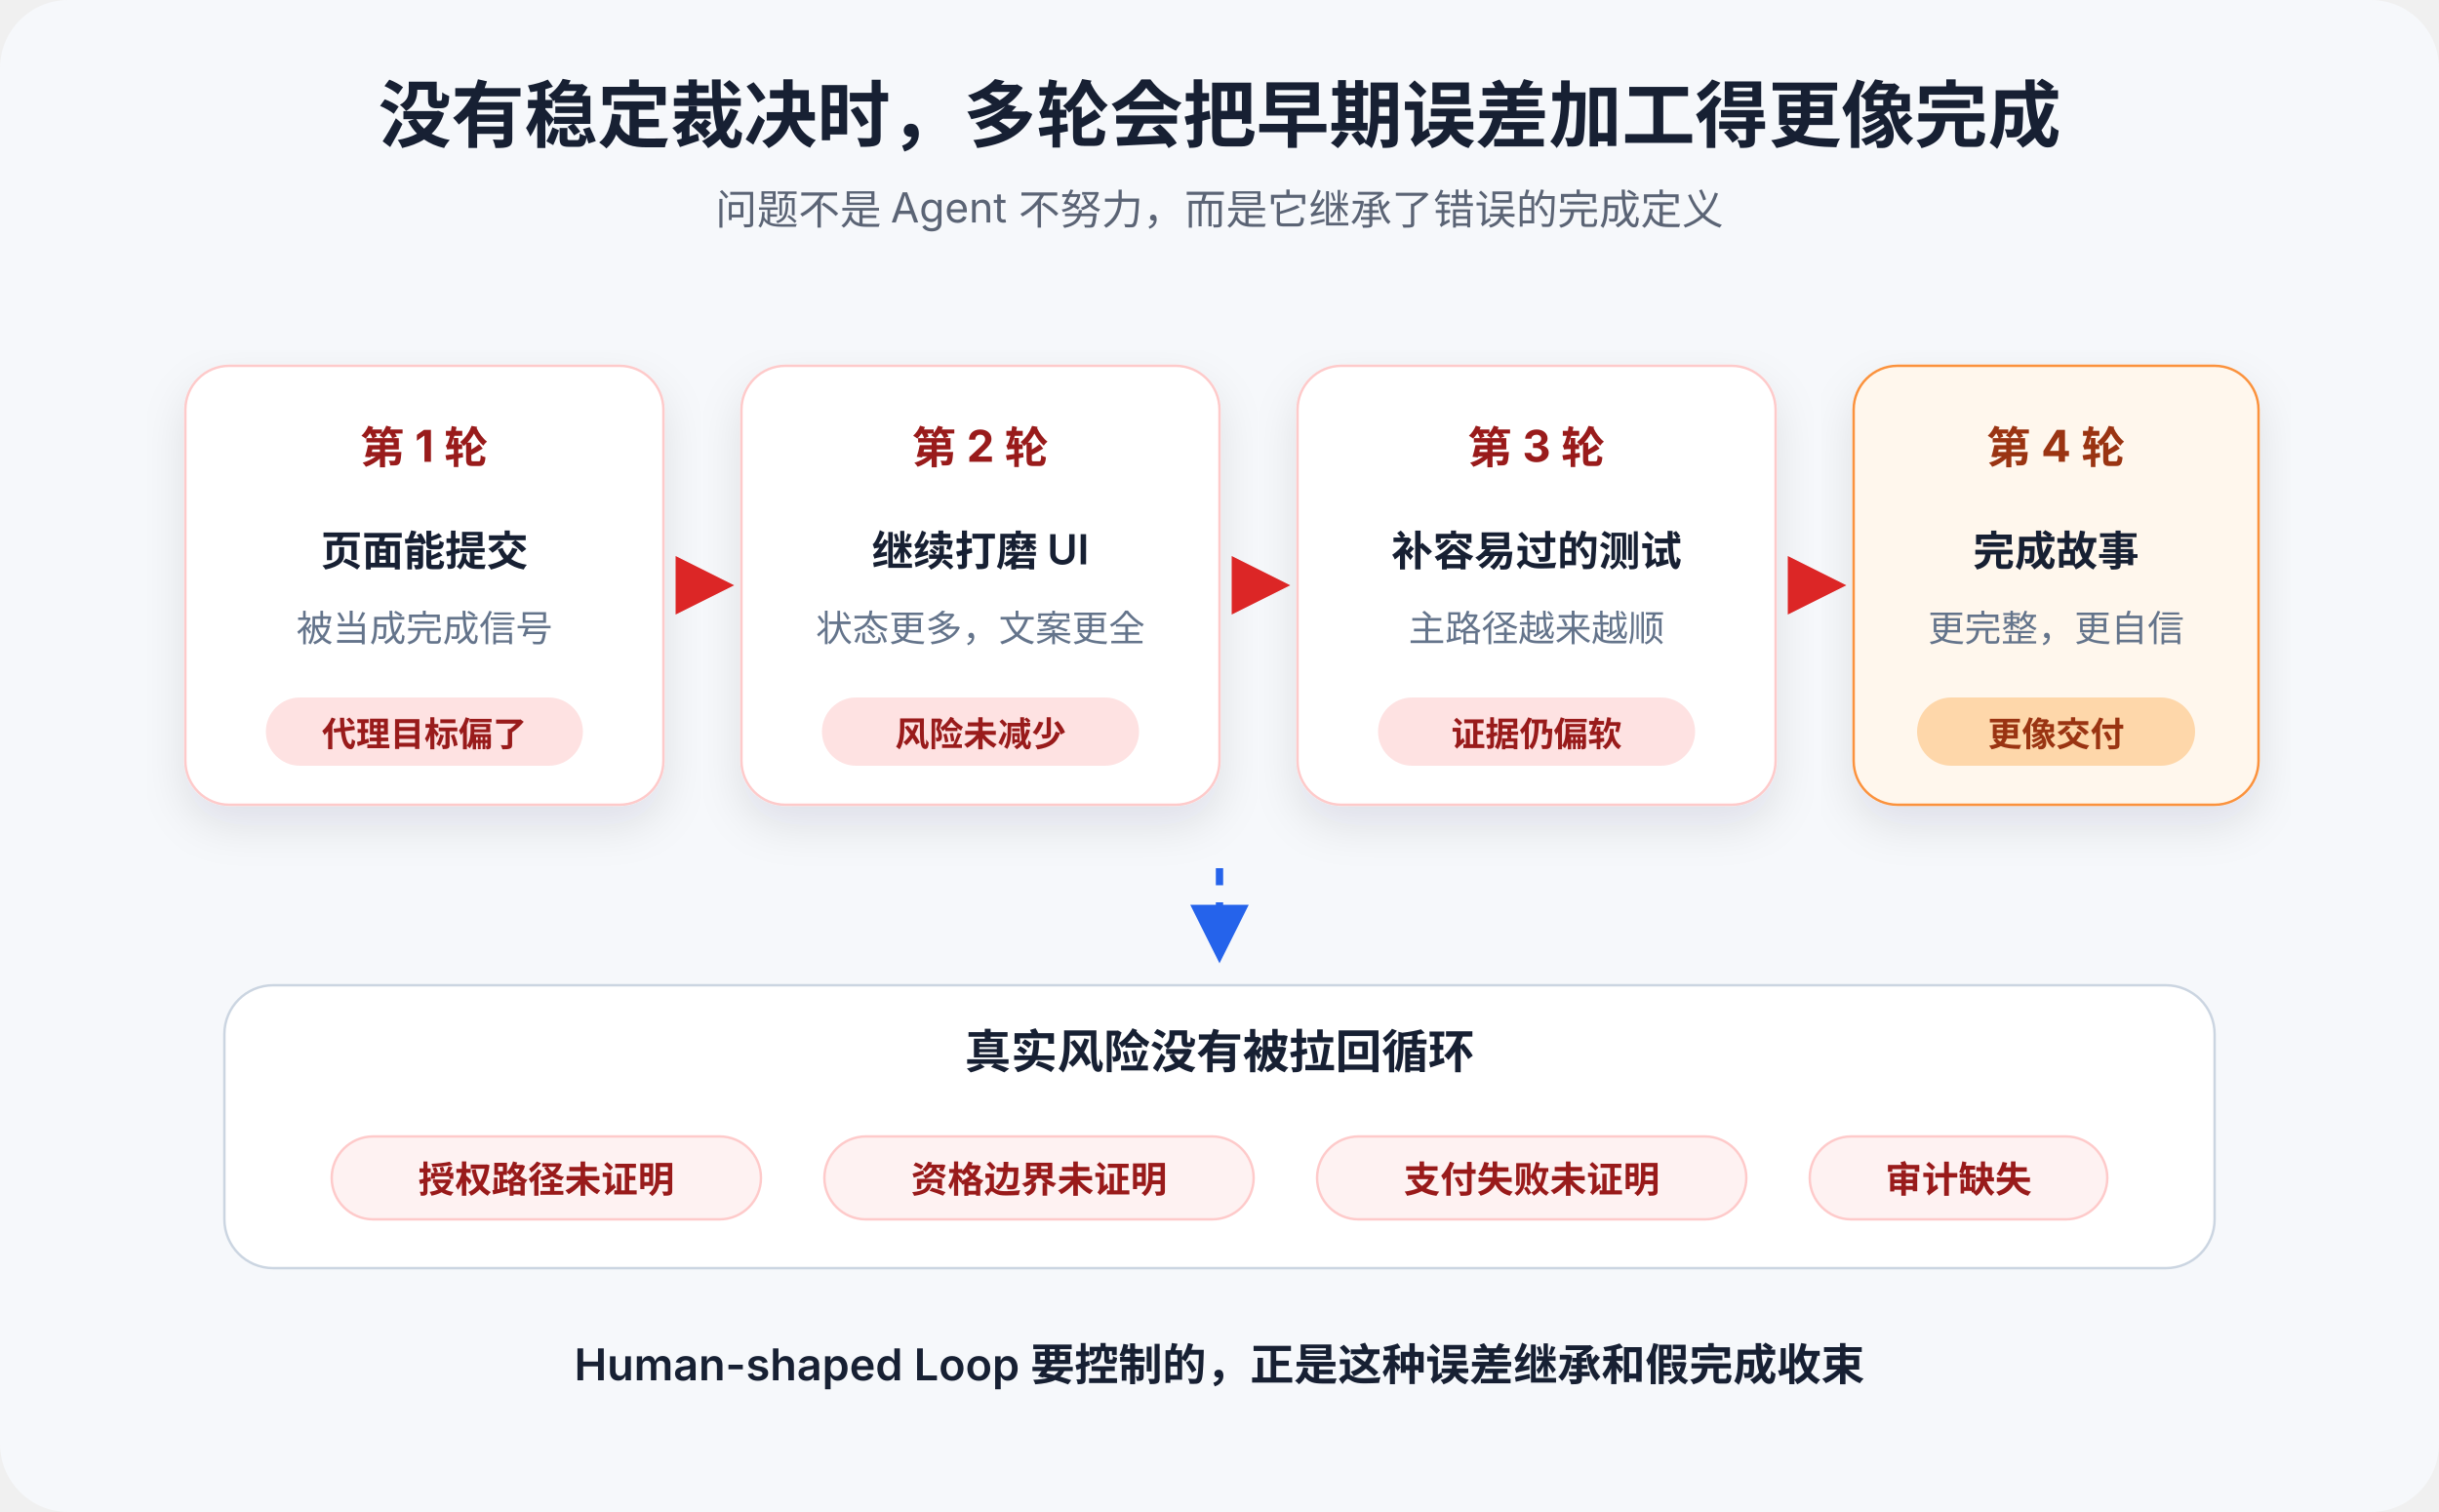
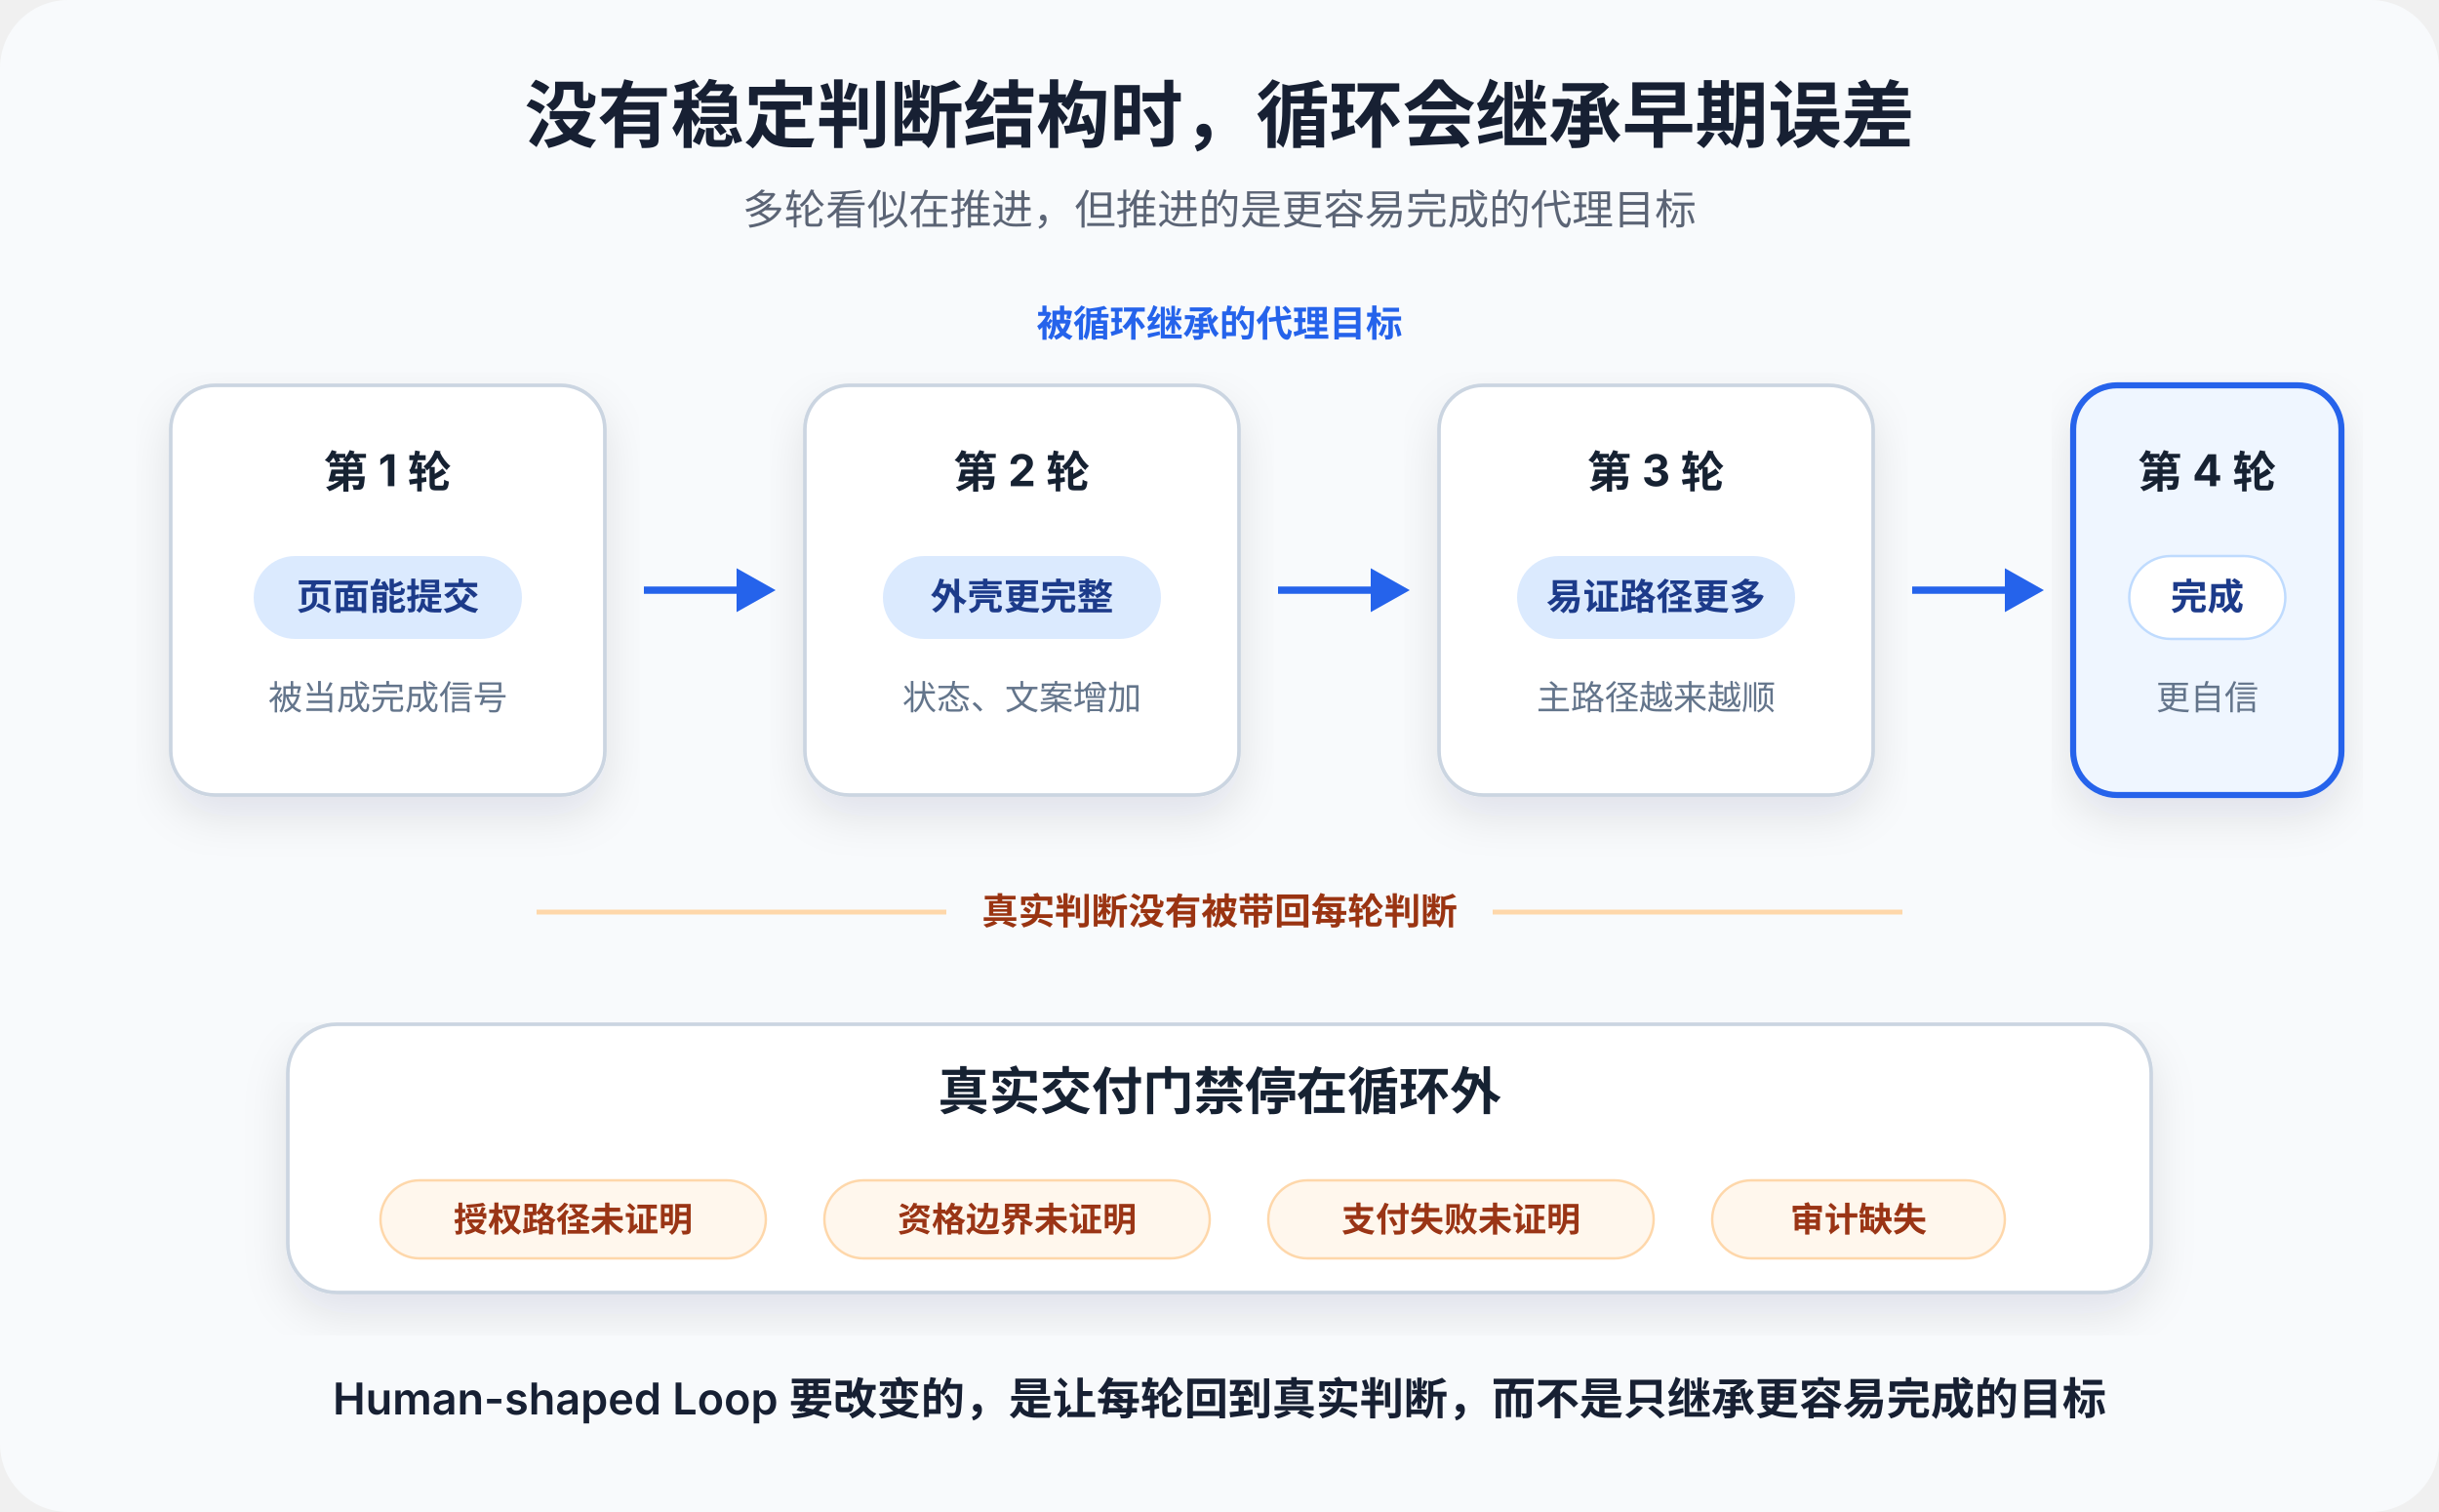
<svg xmlns="http://www.w3.org/2000/svg" width="1000" height="620" viewBox="0 0 1000 620" role="img" aria-labelledby="title desc">
  <defs>
-     <marker id="arrow-red" markerWidth="12" markerHeight="12" refX="9" refY="6" orient="auto">
-       <path d="M2 2 L10 6 L2 10 Z" fill="#dc2626" />
-     </marker>
-     <marker id="arrow-blue" markerWidth="12" markerHeight="12" refX="9" refY="6" orient="auto">
-       <path d="M2 2 L10 6 L2 10 Z" fill="#2563eb" />
-     </marker>
    <filter id="shadow" x="-8%" y="-8%" width="116%" height="124%">
      <feDropShadow dx="0" dy="8" stdDeviation="9" flood-color="#0f172a" flood-opacity="0.10" />
    </filter>
  </defs>
-   <rect width="1000" height="620" rx="28" fill="#f6f8fb" />
-   <text x="500" y="58" text-anchor="middle" font-family="Inter, Arial, sans-serif" font-size="30" font-weight="700" fill="#172033">没有稳定裁决时，多轮会把早期误差加工得更像完成</text>
-   <text x="500" y="92" text-anchor="middle" font-family="Inter, Arial, sans-serif" font-size="17" fill="#5b6475">问题不是 Agent 不努力，而是它继承了错误的完成定义</text>
-   <rect x="76" y="150" width="196" height="180" rx="18" fill="#ffffff" stroke="#fecaca" filter="url(#shadow)" />
-   <text x="174" y="190" text-anchor="middle" font-family="Inter, Arial, sans-serif" font-size="18" font-weight="700" fill="#991b1b">第 1 轮</text>
-   <text x="174" y="232" text-anchor="middle" font-family="Inter, Arial, sans-serif" font-size="17" font-weight="600" fill="#172033">页面能提交</text>
-   <text x="174" y="263" text-anchor="middle" font-family="Inter, Arial, sans-serif" font-size="15" fill="#64748b">被当成完成信号</text>
-   <rect x="109" y="286" width="130" height="28" rx="14" fill="#fee2e2" />
-   <text x="174" y="306" text-anchor="middle" font-family="Inter, Arial, sans-serif" font-size="14" font-weight="600" fill="#991b1b">代理目标偏了</text>
-   <rect x="304" y="150" width="196" height="180" rx="18" fill="#ffffff" stroke="#fecaca" filter="url(#shadow)" />
-   <text x="402" y="190" text-anchor="middle" font-family="Inter, Arial, sans-serif" font-size="18" font-weight="700" fill="#991b1b">第 2 轮</text>
-   <text x="402" y="232" text-anchor="middle" font-family="Inter, Arial, sans-serif" font-size="17" font-weight="600" fill="#172033">继续打磨 UI</text>
-   <text x="402" y="263" text-anchor="middle" font-family="Inter, Arial, sans-serif" font-size="15" fill="#64748b">状态更多，文案更全</text>
-   <rect x="337" y="286" width="130" height="28" rx="14" fill="#fee2e2" />
-   <text x="402" y="306" text-anchor="middle" font-family="Inter, Arial, sans-serif" font-size="14" font-weight="600" fill="#991b1b">风险未减少</text>
-   <rect x="532" y="150" width="196" height="180" rx="18" fill="#ffffff" stroke="#fecaca" filter="url(#shadow)" />
-   <text x="630" y="190" text-anchor="middle" font-family="Inter, Arial, sans-serif" font-size="18" font-weight="700" fill="#991b1b">第 3 轮</text>
-   <text x="630" y="232" text-anchor="middle" font-family="Inter, Arial, sans-serif" font-size="17" font-weight="600" fill="#172033">补容易过的测试</text>
-   <text x="630" y="263" text-anchor="middle" font-family="Inter, Arial, sans-serif" font-size="15" fill="#64748b">主路径越来越顺</text>
-   <rect x="565" y="286" width="130" height="28" rx="14" fill="#fee2e2" />
-   <text x="630" y="306" text-anchor="middle" font-family="Inter, Arial, sans-serif" font-size="14" font-weight="600" fill="#991b1b">证据仍偏软</text>
-   <rect x="760" y="150" width="166" height="180" rx="18" fill="#fff7ed" stroke="#fb923c" filter="url(#shadow)" />
-   <text x="843" y="190" text-anchor="middle" font-family="Inter, Arial, sans-serif" font-size="18" font-weight="700" fill="#9a3412">第 4 轮</text>
-   <text x="843" y="232" text-anchor="middle" font-family="Inter, Arial, sans-serif" font-size="17" font-weight="600" fill="#172033">完成故事</text>
-   <text x="843" y="263" text-anchor="middle" font-family="Inter, Arial, sans-serif" font-size="15" fill="#64748b">更完整，更自信</text>
-   <rect x="786" y="286" width="114" height="28" rx="14" fill="#fed7aa" />
-   <text x="843" y="306" text-anchor="middle" font-family="Inter, Arial, sans-serif" font-size="14" font-weight="600" fill="#9a3412">更像交付</text>
-   <path d="M278 240 L298 240" stroke="#dc2626" stroke-width="3" marker-end="url(#arrow-red)" />
-   <path d="M506 240 L526 240" stroke="#dc2626" stroke-width="3" marker-end="url(#arrow-red)" />
-   <path d="M734 240 L754 240" stroke="#dc2626" stroke-width="3" marker-end="url(#arrow-red)" />
-   <rect x="92" y="404" width="816" height="116" rx="20" fill="#ffffff" stroke="#cbd5e1" />
-   <text x="500" y="438" text-anchor="middle" font-family="Inter, Arial, sans-serif" font-size="19" font-weight="700" fill="#172033">真实风险没有被拉回循环</text>
-   <rect x="136" y="466" width="176" height="34" rx="17" fill="#fef2f2" stroke="#fecaca" />
-   <text x="224" y="489" text-anchor="middle" font-family="Inter, Arial, sans-serif" font-size="15" font-weight="600" fill="#991b1b">授权路径未证明</text>
-   <rect x="338" y="466" width="176" height="34" rx="17" fill="#fef2f2" stroke="#fecaca" />
-   <text x="426" y="489" text-anchor="middle" font-family="Inter, Arial, sans-serif" font-size="15" font-weight="600" fill="#991b1b">资格边界未证明</text>
-   <rect x="540" y="466" width="176" height="34" rx="17" fill="#fef2f2" stroke="#fecaca" />
-   <text x="628" y="489" text-anchor="middle" font-family="Inter, Arial, sans-serif" font-size="15" font-weight="600" fill="#991b1b">支付失败未证明</text>
-   <rect x="742" y="466" width="122" height="34" rx="17" fill="#fef2f2" stroke="#fecaca" />
-   <text x="803" y="489" text-anchor="middle" font-family="Inter, Arial, sans-serif" font-size="15" font-weight="600" fill="#991b1b">审计缺失</text>
-   <path d="M500 356 L500 392" stroke="#2563eb" stroke-width="3" stroke-dasharray="7 7" marker-end="url(#arrow-blue)" />
-   <text x="500" y="566" text-anchor="middle" font-family="Inter, Arial, sans-serif" font-size="18" font-weight="600" fill="#172033">Human-shaped Loop 要控制的，正是这种误差继承和假完成收束</text>
+   <rect width="1000" height="620" rx="28" fill="#f8fafc" />
+   <text x="500" y="58" text-anchor="middle" font-family="Inter, Arial, sans-serif" font-size="30" font-weight="700" fill="#172033">没有稳定判断结构时，循环会继承早期误差</text>
+   <text x="500" y="92" text-anchor="middle" font-family="Inter, Arial, sans-serif" font-size="17" font-weight="400" fill="#5b6475">多轮看似在推进，但推进的是更容易完成的代理目标</text>
+   <text x="500" y="138" text-anchor="middle" font-family="Inter, Arial, sans-serif" font-size="15" font-weight="600" fill="#2563eb">被循环继承的代理目标</text>
+   <g filter="url(#shadow)">
+     <rect x="70" y="158" width="178" height="168" rx="18" fill="#ffffff" stroke="#cbd5e1" stroke-width="1.5" />
+     <text x="159" y="200" text-anchor="middle" font-family="Inter, Arial, sans-serif" font-size="18" font-weight="700" fill="#172033">第 1 轮</text>
+     <rect x="104" y="228" width="110" height="34" rx="17" fill="#dbeafe" />
+     <text x="159" y="250" text-anchor="middle" font-family="Inter, Arial, sans-serif" font-size="15" font-weight="600" fill="#1e3a8a">页面能提交</text>
+     <text x="159" y="291" text-anchor="middle" font-family="Inter, Arial, sans-serif" font-size="14" font-weight="400" fill="#64748b">被当成完成信号</text>
+   </g>
+   <path d="M264 242 H304" stroke="#2563eb" stroke-width="3" fill="none" />
+   <polygon points="318,242 302,233 302,251" fill="#2563eb" />
+   <g filter="url(#shadow)">
+     <rect x="330" y="158" width="178" height="168" rx="18" fill="#ffffff" stroke="#cbd5e1" stroke-width="1.5" />
+     <text x="419" y="200" text-anchor="middle" font-family="Inter, Arial, sans-serif" font-size="18" font-weight="700" fill="#172033">第 2 轮</text>
+     <rect x="362" y="228" width="114" height="34" rx="17" fill="#dbeafe" />
+     <text x="419" y="250" text-anchor="middle" font-family="Inter, Arial, sans-serif" font-size="15" font-weight="600" fill="#1e3a8a">外壳更完整</text>
+     <text x="419" y="291" text-anchor="middle" font-family="Inter, Arial, sans-serif" font-size="14" font-weight="400" fill="#64748b">状态、文案增加</text>
+   </g>
+   <path d="M524 242 H564" stroke="#2563eb" stroke-width="3" fill="none" />
+   <polygon points="578,242 562,233 562,251" fill="#2563eb" />
+   <g filter="url(#shadow)">
+     <rect x="590" y="158" width="178" height="168" rx="18" fill="#ffffff" stroke="#cbd5e1" stroke-width="1.5" />
+     <text x="679" y="200" text-anchor="middle" font-family="Inter, Arial, sans-serif" font-size="18" font-weight="700" fill="#172033">第 3 轮</text>
+     <rect x="622" y="228" width="114" height="34" rx="17" fill="#dbeafe" />
+     <text x="679" y="250" text-anchor="middle" font-family="Inter, Arial, sans-serif" font-size="15" font-weight="600" fill="#1e3a8a">易证路径更多</text>
+     <text x="679" y="291" text-anchor="middle" font-family="Inter, Arial, sans-serif" font-size="14" font-weight="400" fill="#64748b">主路径越来越顺</text>
+   </g>
+   <path d="M784 242 H824" stroke="#2563eb" stroke-width="3" fill="none" />
+   <polygon points="838,242 822,233 822,251" fill="#2563eb" />
+   <g filter="url(#shadow)">
+     <rect x="850" y="158" width="110" height="168" rx="18" fill="#eff6ff" stroke="#2563eb" stroke-width="2.5" />
+     <text x="905" y="200" text-anchor="middle" font-family="Inter, Arial, sans-serif" font-size="18" font-weight="700" fill="#172033">第 4 轮</text>
+     <rect x="873" y="228" width="64" height="34" rx="17" fill="#ffffff" stroke="#bfdbfe" />
+     <text x="905" y="250" text-anchor="middle" font-family="Inter, Arial, sans-serif" font-size="15" font-weight="600" fill="#1e3a8a">完成</text>
+     <text x="905" y="291" text-anchor="middle" font-family="Inter, Arial, sans-serif" font-size="14" font-weight="400" fill="#64748b">更自信</text>
+   </g>
+   <line x1="220" y1="374" x2="388" y2="374" stroke="#fed7aa" stroke-width="2" />
+   <line x1="612" y1="374" x2="780" y2="374" stroke="#fed7aa" stroke-width="2" />
+   <text x="500" y="379" text-anchor="middle" font-family="Inter, Arial, sans-serif" font-size="15" font-weight="700" fill="#9a3412">真实判断没有被带回每轮判断</text>
+   <g filter="url(#shadow)">
+     <rect x="118" y="420" width="764" height="110" rx="20" fill="#ffffff" stroke="#cbd5e1" stroke-width="1.5" />
+     <text x="500" y="455" text-anchor="middle" font-family="Inter, Arial, sans-serif" font-size="21" font-weight="700" fill="#172033">真实交付门禁停在循环外</text>
+     <rect x="156" y="484" width="158" height="32" rx="16" fill="#fff7ed" stroke="#fed7aa" />
+     <text x="235" y="505" text-anchor="middle" font-family="Inter, Arial, sans-serif" font-size="14" font-weight="600" fill="#9a3412">授权路径未证明</text>
+     <rect x="338" y="484" width="158" height="32" rx="16" fill="#fff7ed" stroke="#fed7aa" />
+     <text x="417" y="505" text-anchor="middle" font-family="Inter, Arial, sans-serif" font-size="14" font-weight="600" fill="#9a3412">资格边界未证明</text>
+     <rect x="520" y="484" width="158" height="32" rx="16" fill="#fff7ed" stroke="#fed7aa" />
+     <text x="599" y="505" text-anchor="middle" font-family="Inter, Arial, sans-serif" font-size="14" font-weight="600" fill="#9a3412">支付失败未证明</text>
+     <rect x="702" y="484" width="120" height="32" rx="16" fill="#fff7ed" stroke="#fed7aa" />
+     <text x="762" y="505" text-anchor="middle" font-family="Inter, Arial, sans-serif" font-size="14" font-weight="600" fill="#9a3412">审计缺失</text>
+   </g>
+   <text x="500" y="580" text-anchor="middle" font-family="Inter, Arial, sans-serif" font-size="18" font-weight="600" fill="#172033">Human-shaped Loop 要改变的，是让每轮回到真实判断，而不是只继承更容易完成的目标</text>
</svg>
